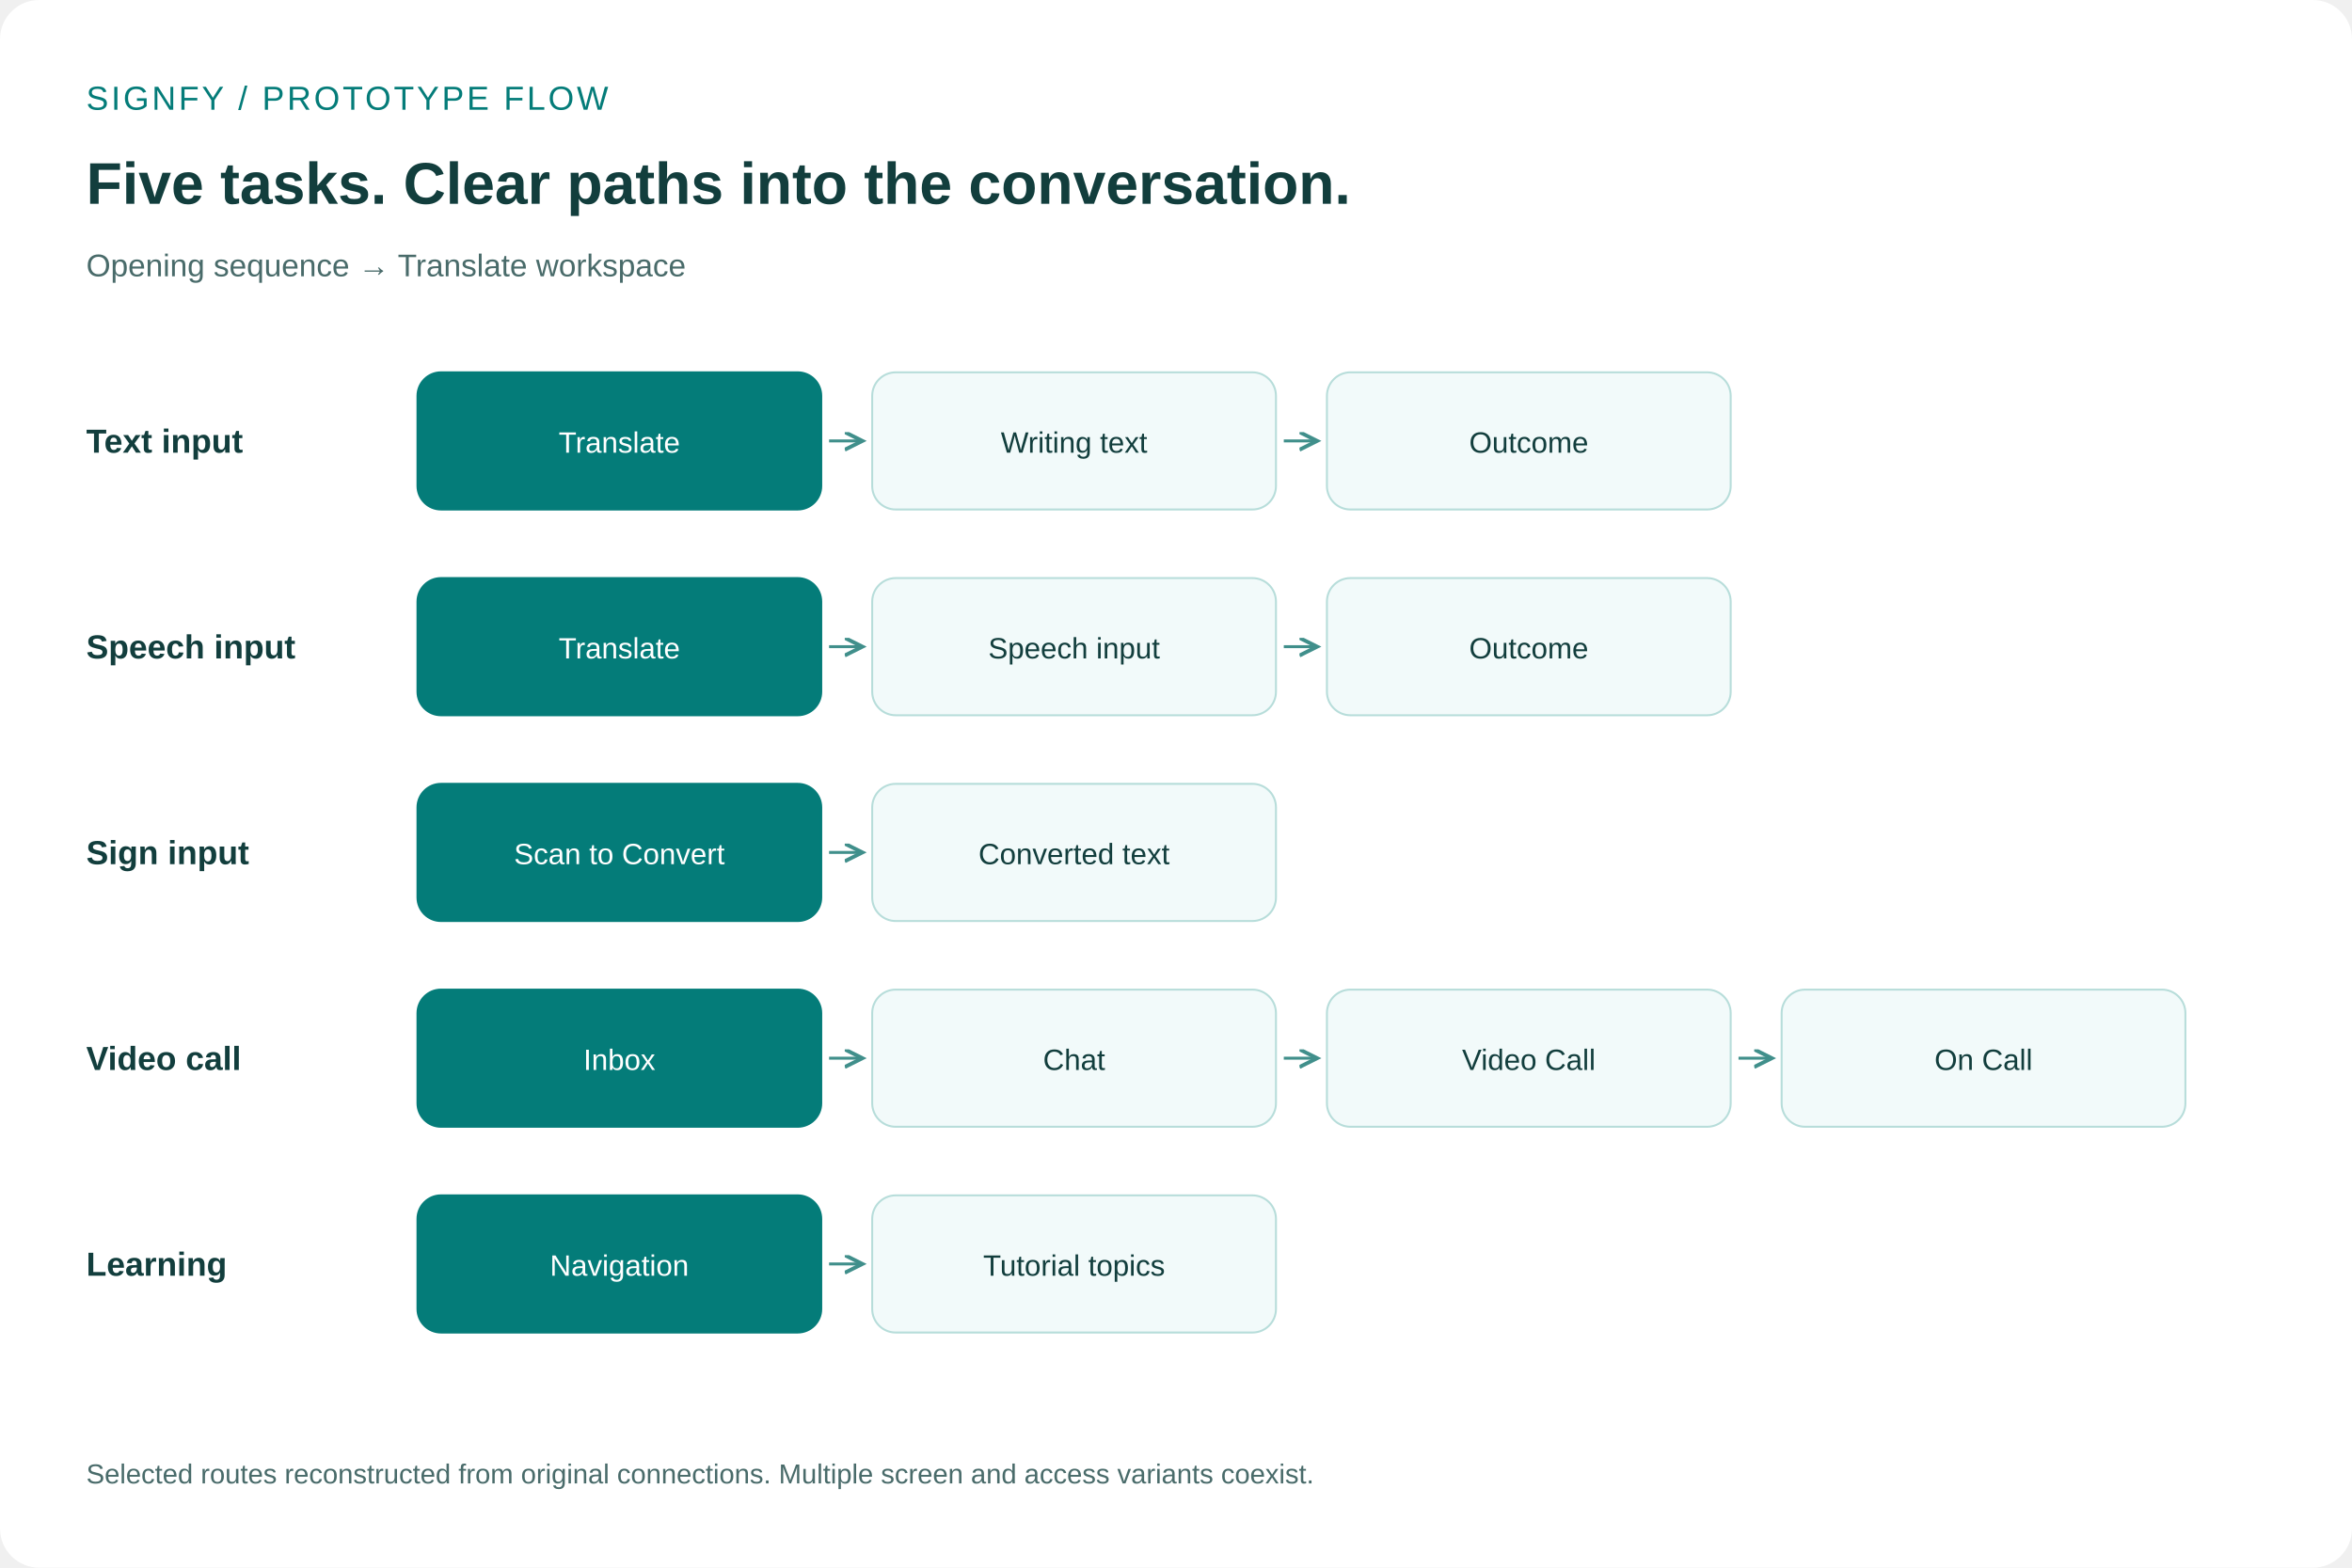
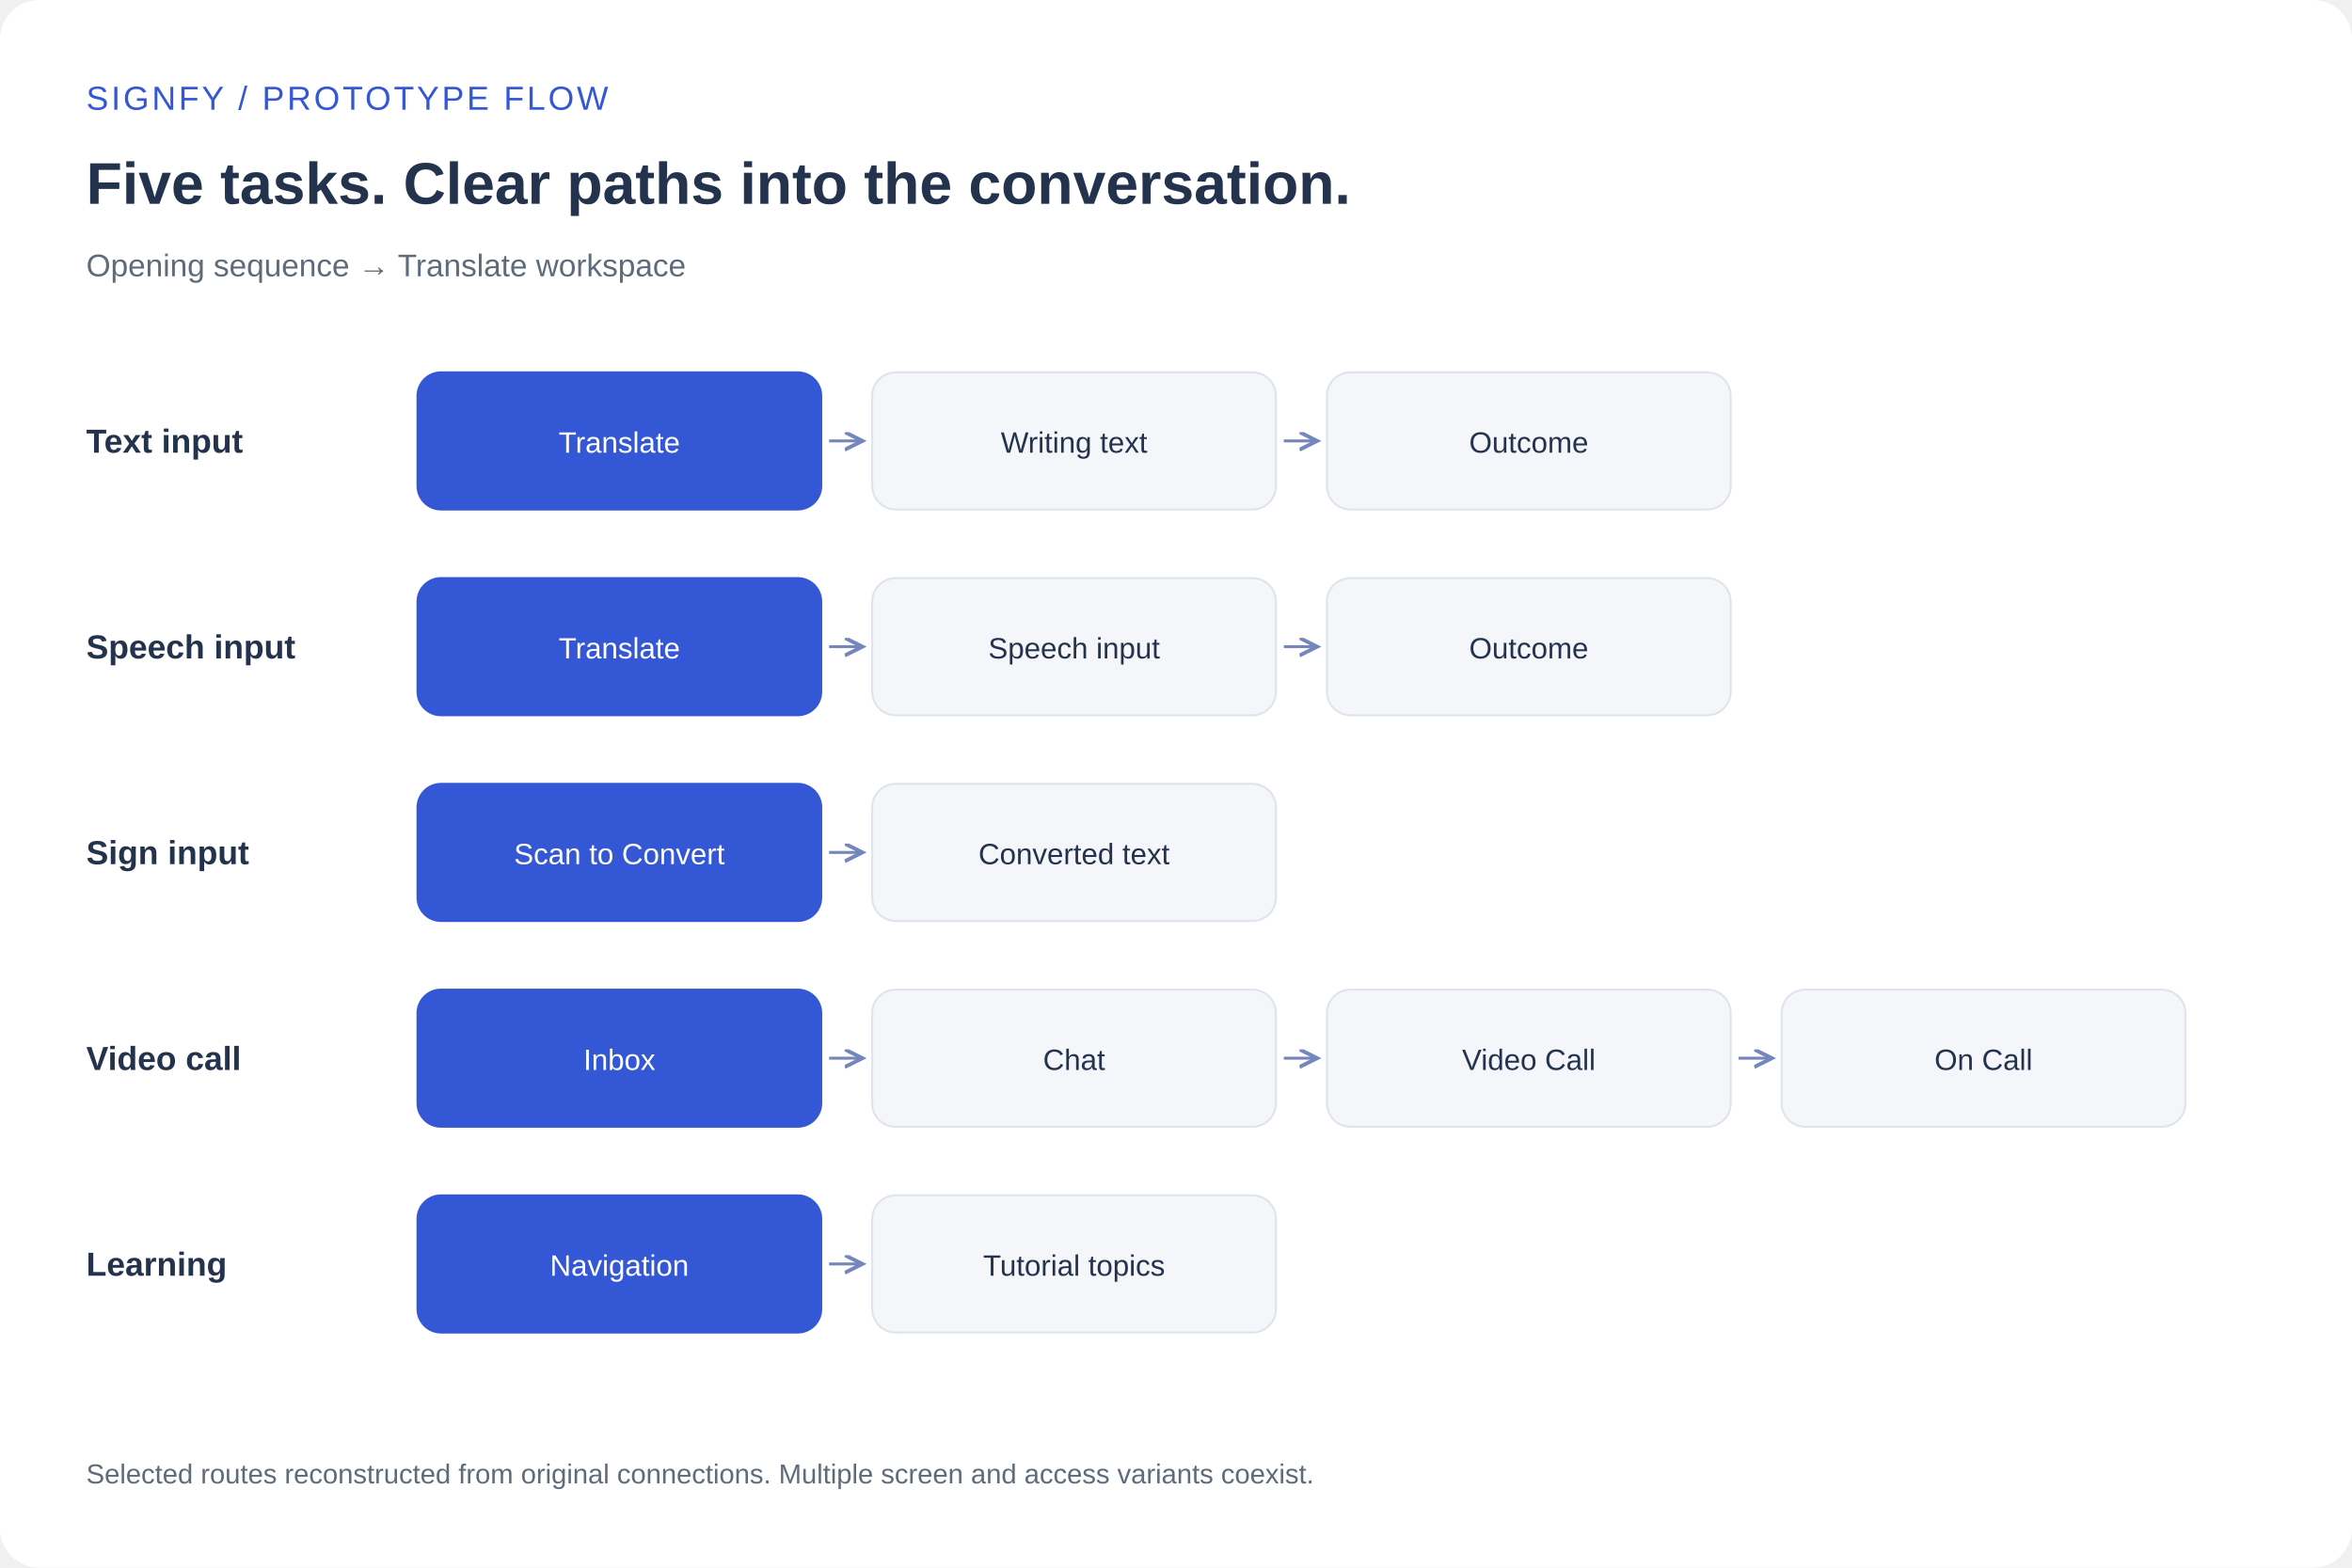
<svg xmlns="http://www.w3.org/2000/svg" viewBox="0 0 1200 800" role="img" aria-labelledby="title description">
  <defs>
    <marker id="arrow" markerWidth="8" markerHeight="8" refX="6" refY="3" orient="auto">
-       <path d="M0 0L6 3L0 6" fill="none" stroke="#408F8B" stroke-width="1.3" />
+       <path d="M0 0L6 3L0 6" fill="none" stroke="#7586BC" stroke-width="1.3" />
    </marker>
  </defs>
  <rect width="1200" height="800" rx="20" fill="#FFFFFF" />
-   <g font-family="Arial,sans-serif" fill="#123E3D">
-     <text x="44" y="56" font-size="17" fill="#047C79" letter-spacing="1.4">SIGNFY / PROTOTYPE FLOW</text>
+   <g font-family="Arial,sans-serif" fill="#24334D">
+     <text x="44" y="56" font-size="17" fill="#3457D5" letter-spacing="1.4">SIGNFY / PROTOTYPE FLOW</text>
    <text x="44" y="104" font-size="30" font-weight="600">Five tasks. Clear paths into the conversation.</text>
-     <text x="44" y="141" font-size="16" fill="#496B6A">Opening sequence → Translate workspace</text>
+     <text x="44" y="141" font-size="16" fill="#5F6B7A">Opening sequence → Translate workspace</text>
    <text x="44" y="231" font-size="17" font-weight="600">Text input</text>
-     <rect x="213" y="190" width="206" height="70" rx="12" fill="#047C79" stroke="#047C79" />
+     <rect x="213" y="190" width="206" height="70" rx="12" fill="#3457D5" stroke="#3457D5" />
    <text x="316" y="231" text-anchor="middle" font-size="15" fill="#fff">Translate</text>
-     <path d="M423 225h17" fill="none" stroke="#408F8B" stroke-width="1.5" marker-end="url(#arrow)" />
-     <rect x="445" y="190" width="206" height="70" rx="12" fill="#F2FAFA" stroke="#B7DDDA" />
-     <text x="548" y="231" text-anchor="middle" font-size="15" fill="#123E3D">Writing text</text>
-     <path d="M655 225h17" fill="none" stroke="#408F8B" stroke-width="1.5" marker-end="url(#arrow)" />
-     <rect x="677" y="190" width="206" height="70" rx="12" fill="#F2FAFA" stroke="#B7DDDA" />
-     <text x="780" y="231" text-anchor="middle" font-size="15" fill="#123E3D">Outcome</text>
+     <path d="M423 225h17" fill="none" stroke="#7586BC" stroke-width="1.5" marker-end="url(#arrow)" />
+     <rect x="445" y="190" width="206" height="70" rx="12" fill="#F5F6FA" stroke="#DEE3EC" />
+     <text x="548" y="231" text-anchor="middle" font-size="15" fill="#24334D">Writing text</text>
+     <path d="M655 225h17" fill="none" stroke="#7586BC" stroke-width="1.5" marker-end="url(#arrow)" />
+     <rect x="677" y="190" width="206" height="70" rx="12" fill="#F5F6FA" stroke="#DEE3EC" />
+     <text x="780" y="231" text-anchor="middle" font-size="15" fill="#24334D">Outcome</text>
    <text x="44" y="336" font-size="17" font-weight="600">Speech input</text>
-     <rect x="213" y="295" width="206" height="70" rx="12" fill="#047C79" stroke="#047C79" />
+     <rect x="213" y="295" width="206" height="70" rx="12" fill="#3457D5" stroke="#3457D5" />
    <text x="316" y="336" text-anchor="middle" font-size="15" fill="#fff">Translate</text>
-     <path d="M423 330h17" fill="none" stroke="#408F8B" stroke-width="1.5" marker-end="url(#arrow)" />
-     <rect x="445" y="295" width="206" height="70" rx="12" fill="#F2FAFA" stroke="#B7DDDA" />
-     <text x="548" y="336" text-anchor="middle" font-size="15" fill="#123E3D">Speech input</text>
-     <path d="M655 330h17" fill="none" stroke="#408F8B" stroke-width="1.5" marker-end="url(#arrow)" />
-     <rect x="677" y="295" width="206" height="70" rx="12" fill="#F2FAFA" stroke="#B7DDDA" />
-     <text x="780" y="336" text-anchor="middle" font-size="15" fill="#123E3D">Outcome</text>
+     <path d="M423 330h17" fill="none" stroke="#7586BC" stroke-width="1.5" marker-end="url(#arrow)" />
+     <rect x="445" y="295" width="206" height="70" rx="12" fill="#F5F6FA" stroke="#DEE3EC" />
+     <text x="548" y="336" text-anchor="middle" font-size="15" fill="#24334D">Speech input</text>
+     <path d="M655 330h17" fill="none" stroke="#7586BC" stroke-width="1.5" marker-end="url(#arrow)" />
+     <rect x="677" y="295" width="206" height="70" rx="12" fill="#F5F6FA" stroke="#DEE3EC" />
+     <text x="780" y="336" text-anchor="middle" font-size="15" fill="#24334D">Outcome</text>
    <text x="44" y="441" font-size="17" font-weight="600">Sign input</text>
-     <rect x="213" y="400" width="206" height="70" rx="12" fill="#047C79" stroke="#047C79" />
+     <rect x="213" y="400" width="206" height="70" rx="12" fill="#3457D5" stroke="#3457D5" />
    <text x="316" y="441" text-anchor="middle" font-size="15" fill="#fff">Scan to Convert</text>
-     <path d="M423 435h17" fill="none" stroke="#408F8B" stroke-width="1.5" marker-end="url(#arrow)" />
-     <rect x="445" y="400" width="206" height="70" rx="12" fill="#F2FAFA" stroke="#B7DDDA" />
-     <text x="548" y="441" text-anchor="middle" font-size="15" fill="#123E3D">Converted text</text>
+     <path d="M423 435h17" fill="none" stroke="#7586BC" stroke-width="1.5" marker-end="url(#arrow)" />
+     <rect x="445" y="400" width="206" height="70" rx="12" fill="#F5F6FA" stroke="#DEE3EC" />
+     <text x="548" y="441" text-anchor="middle" font-size="15" fill="#24334D">Converted text</text>
    <text x="44" y="546" font-size="17" font-weight="600">Video call</text>
-     <rect x="213" y="505" width="206" height="70" rx="12" fill="#047C79" stroke="#047C79" />
+     <rect x="213" y="505" width="206" height="70" rx="12" fill="#3457D5" stroke="#3457D5" />
    <text x="316" y="546" text-anchor="middle" font-size="15" fill="#fff">Inbox</text>
-     <path d="M423 540h17" fill="none" stroke="#408F8B" stroke-width="1.5" marker-end="url(#arrow)" />
-     <rect x="445" y="505" width="206" height="70" rx="12" fill="#F2FAFA" stroke="#B7DDDA" />
-     <text x="548" y="546" text-anchor="middle" font-size="15" fill="#123E3D">Chat</text>
-     <path d="M655 540h17" fill="none" stroke="#408F8B" stroke-width="1.5" marker-end="url(#arrow)" />
-     <rect x="677" y="505" width="206" height="70" rx="12" fill="#F2FAFA" stroke="#B7DDDA" />
-     <text x="780" y="546" text-anchor="middle" font-size="15" fill="#123E3D">Video Call</text>
-     <path d="M887 540h17" fill="none" stroke="#408F8B" stroke-width="1.5" marker-end="url(#arrow)" />
-     <rect x="909" y="505" width="206" height="70" rx="12" fill="#F2FAFA" stroke="#B7DDDA" />
-     <text x="1012" y="546" text-anchor="middle" font-size="15" fill="#123E3D">On Call</text>
+     <path d="M423 540h17" fill="none" stroke="#7586BC" stroke-width="1.5" marker-end="url(#arrow)" />
+     <rect x="445" y="505" width="206" height="70" rx="12" fill="#F5F6FA" stroke="#DEE3EC" />
+     <text x="548" y="546" text-anchor="middle" font-size="15" fill="#24334D">Chat</text>
+     <path d="M655 540h17" fill="none" stroke="#7586BC" stroke-width="1.5" marker-end="url(#arrow)" />
+     <rect x="677" y="505" width="206" height="70" rx="12" fill="#F5F6FA" stroke="#DEE3EC" />
+     <text x="780" y="546" text-anchor="middle" font-size="15" fill="#24334D">Video Call</text>
+     <path d="M887 540h17" fill="none" stroke="#7586BC" stroke-width="1.5" marker-end="url(#arrow)" />
+     <rect x="909" y="505" width="206" height="70" rx="12" fill="#F5F6FA" stroke="#DEE3EC" />
+     <text x="1012" y="546" text-anchor="middle" font-size="15" fill="#24334D">On Call</text>
    <text x="44" y="651" font-size="17" font-weight="600">Learning</text>
-     <rect x="213" y="610" width="206" height="70" rx="12" fill="#047C79" stroke="#047C79" />
+     <rect x="213" y="610" width="206" height="70" rx="12" fill="#3457D5" stroke="#3457D5" />
    <text x="316" y="651" text-anchor="middle" font-size="15" fill="#fff">Navigation</text>
-     <path d="M423 645h17" fill="none" stroke="#408F8B" stroke-width="1.5" marker-end="url(#arrow)" />
-     <rect x="445" y="610" width="206" height="70" rx="12" fill="#F2FAFA" stroke="#B7DDDA" />
-     <text x="548" y="651" text-anchor="middle" font-size="15" fill="#123E3D">Tutorial topics</text>
-     <text x="44" y="757" font-size="14" fill="#496B6A">Selected routes reconstructed from original connections. Multiple screen and access variants coexist.</text>
+     <path d="M423 645h17" fill="none" stroke="#7586BC" stroke-width="1.5" marker-end="url(#arrow)" />
+     <rect x="445" y="610" width="206" height="70" rx="12" fill="#F5F6FA" stroke="#DEE3EC" />
+     <text x="548" y="651" text-anchor="middle" font-size="15" fill="#24334D">Tutorial topics</text>
+     <text x="44" y="757" font-size="14" fill="#5F6B7A">Selected routes reconstructed from original connections. Multiple screen and access variants coexist.</text>
  </g>
</svg>
